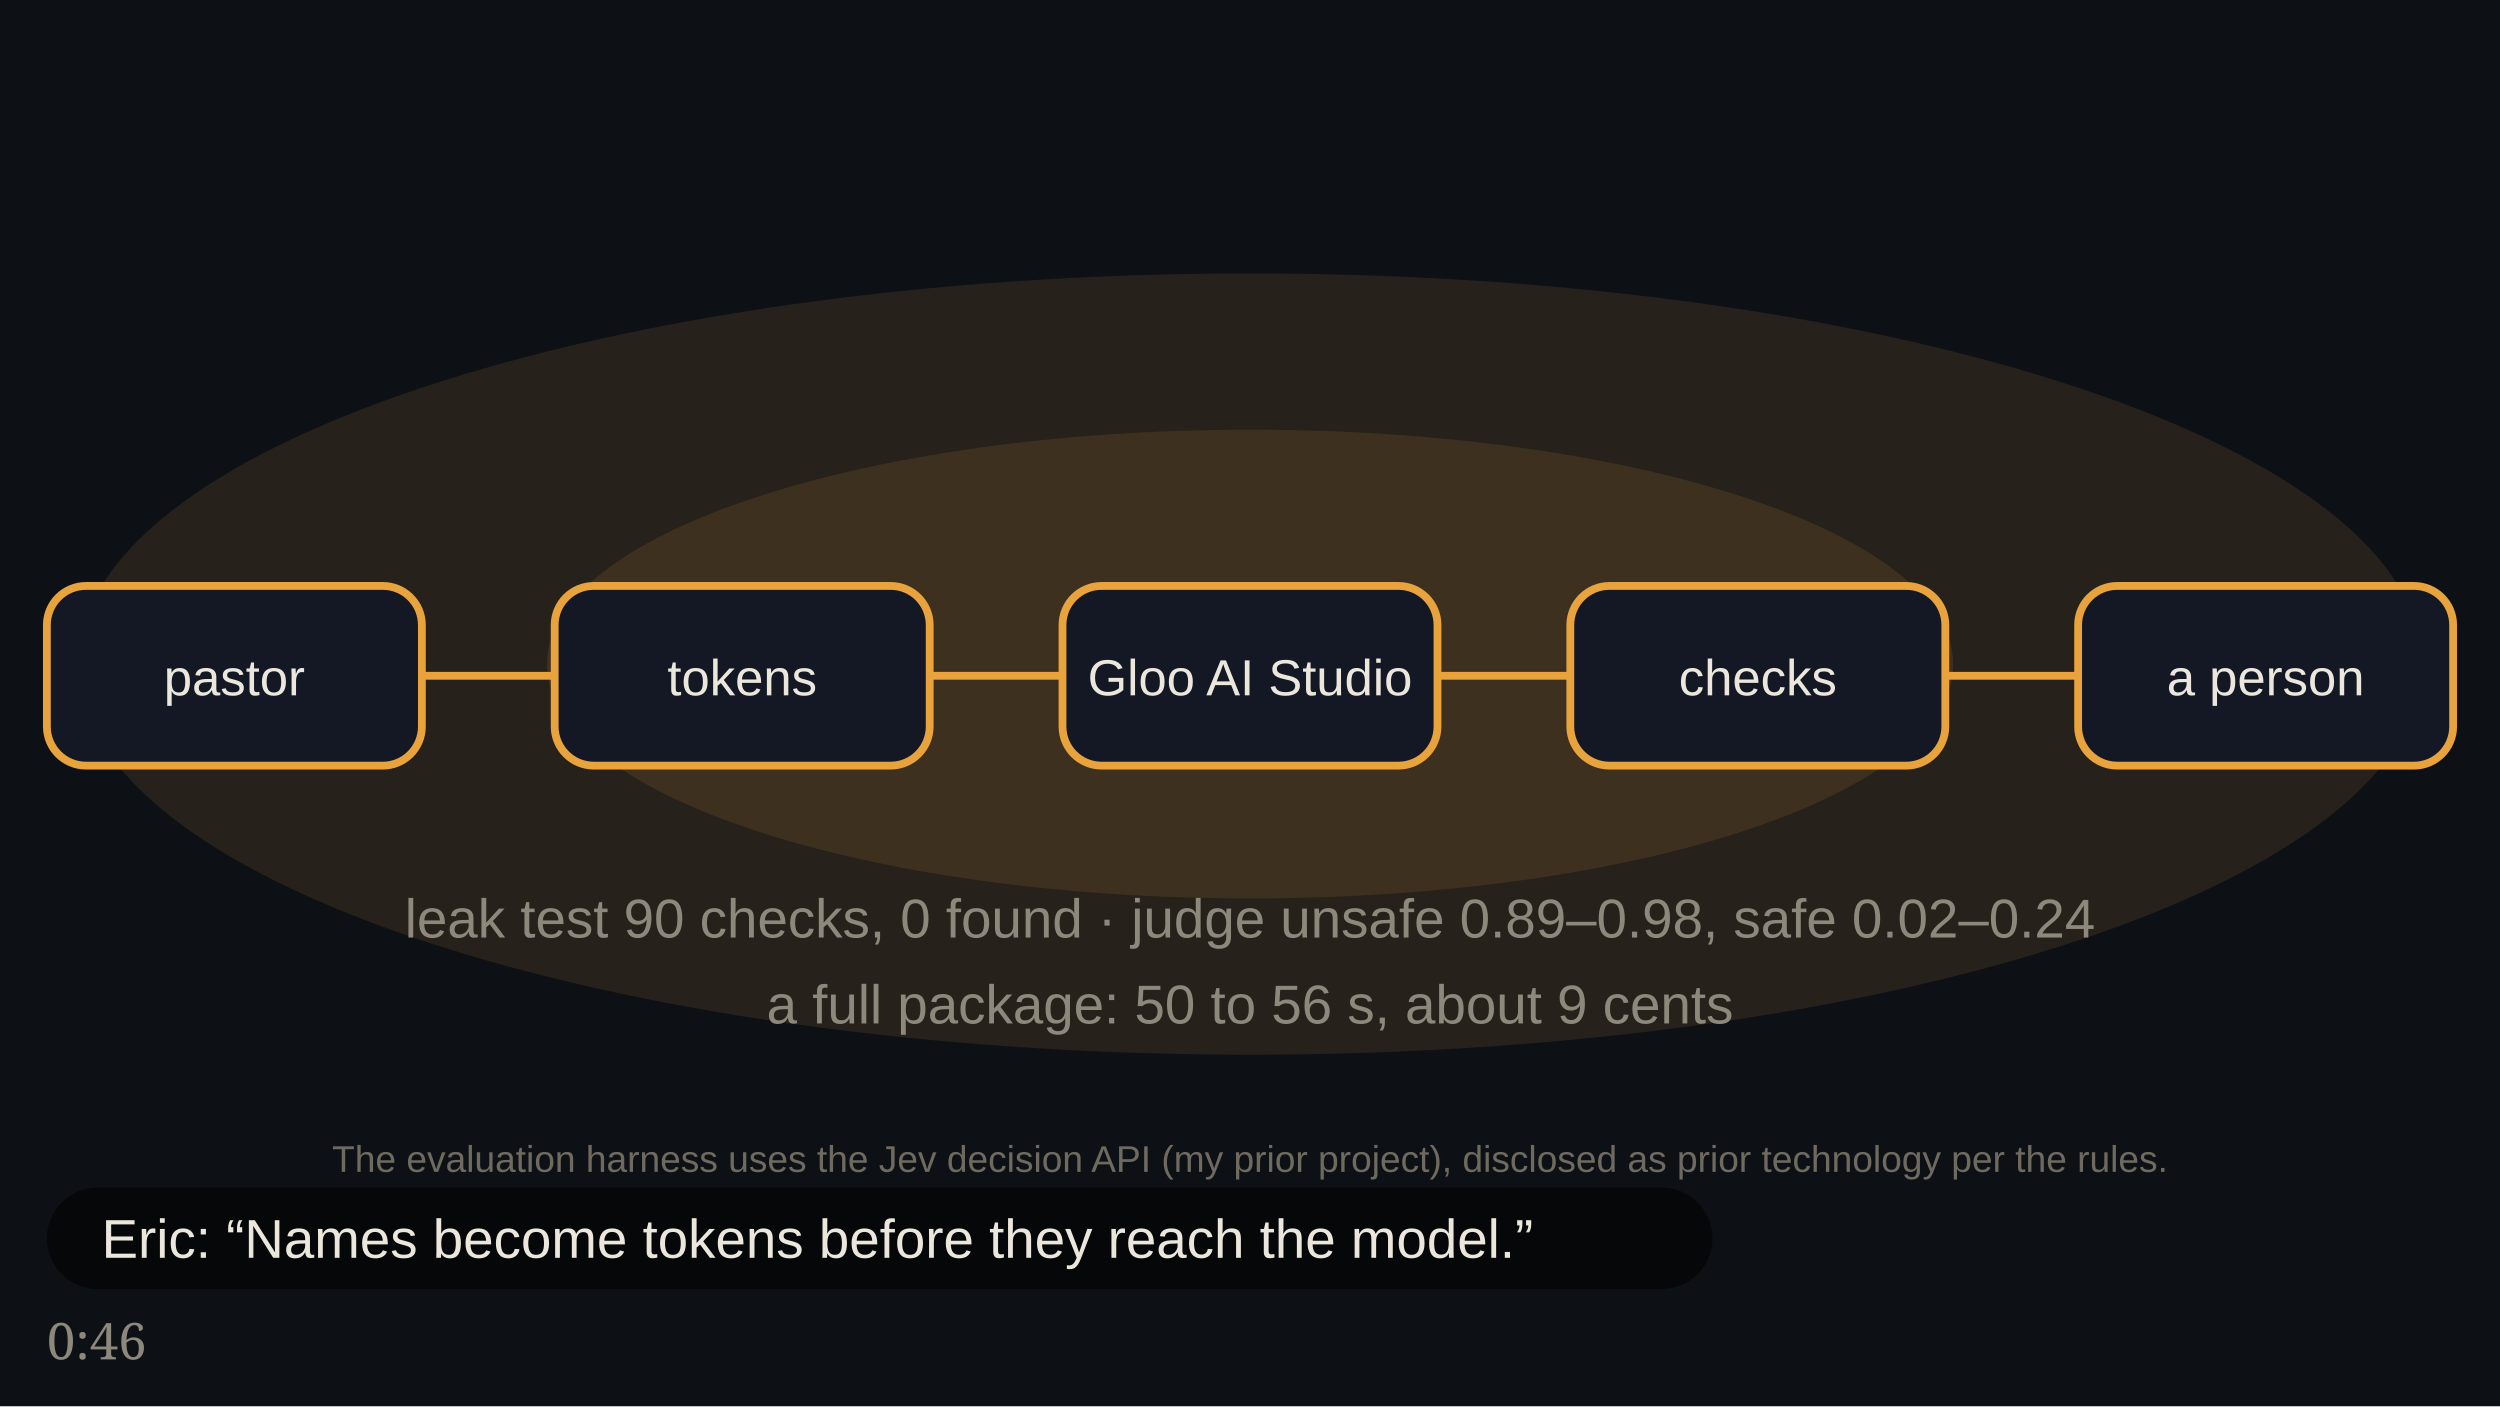
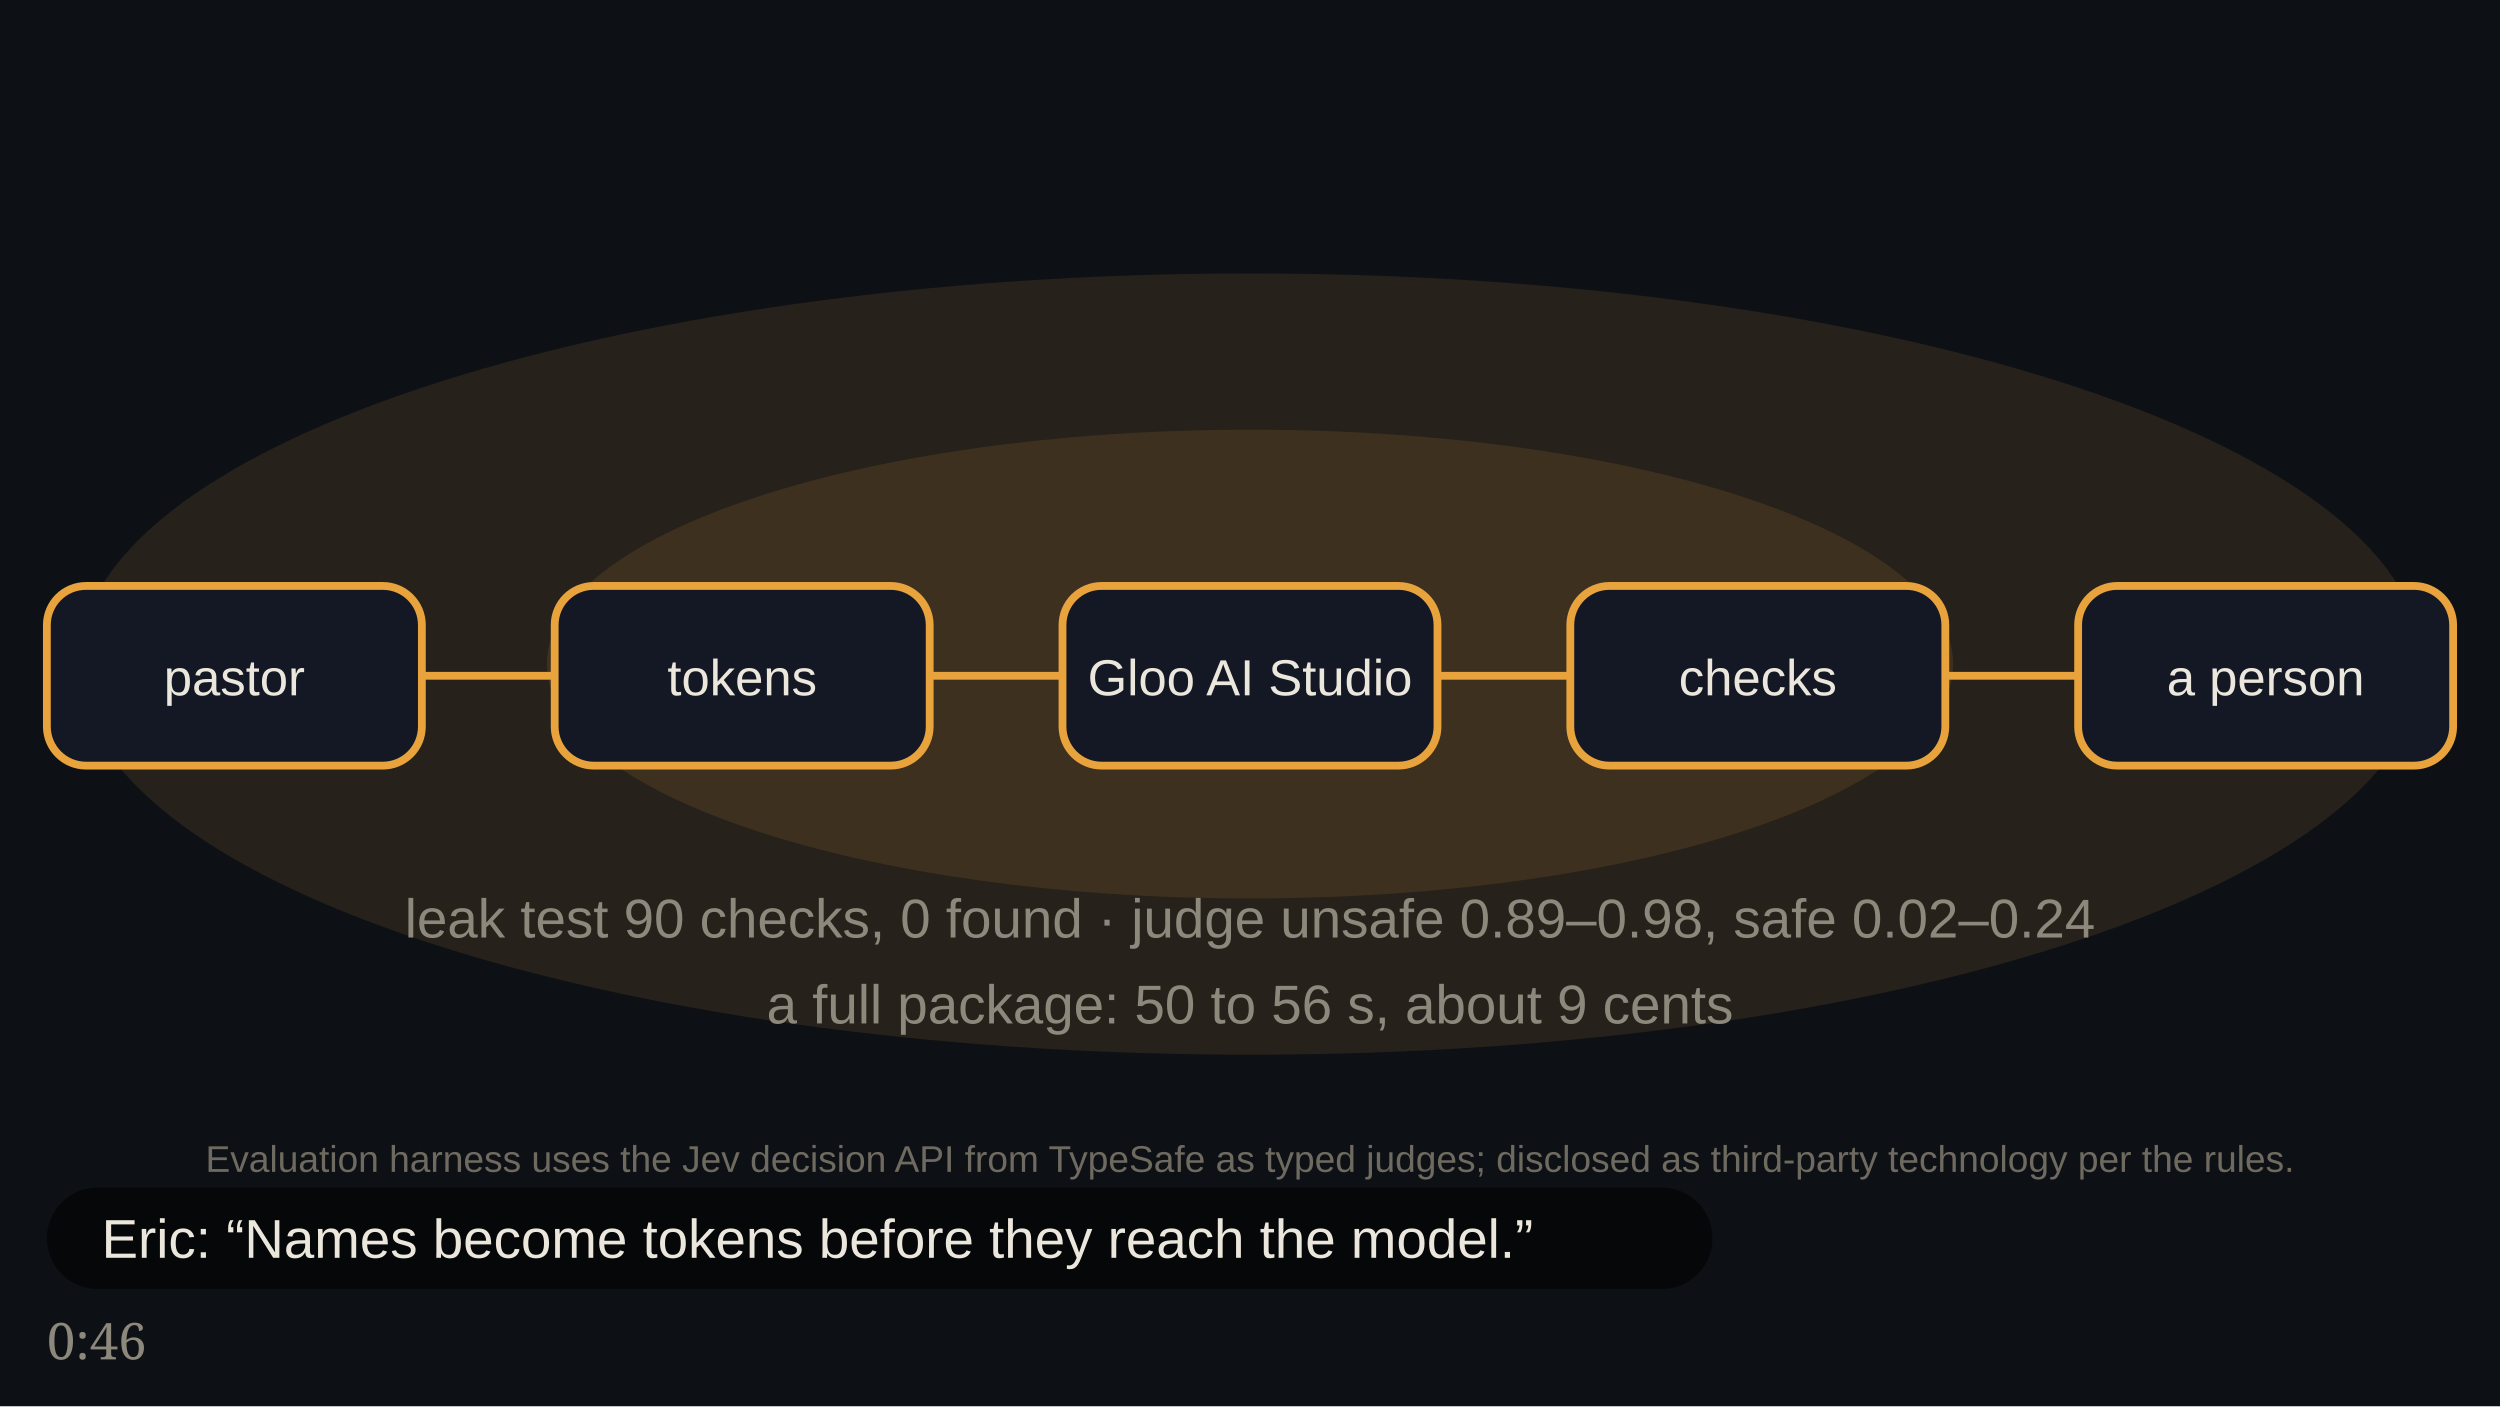
<svg xmlns="http://www.w3.org/2000/svg" viewBox="0 0 640 360" role="img">
  <rect width="640" height="360" fill="#0d1015" />
  <ellipse cx="320" cy="170" rx="300" ry="100" fill="#e8a33d" opacity="0.12" />
  <ellipse cx="320" cy="170" rx="180.0" ry="60.0" fill="#e8a33d" opacity="0.12" />
  <rect x="12" y="150" width="96" height="46" rx="10" fill="#131824" stroke="#e8a33d" stroke-width="2" />
  <text x="60" y="178" font-family="Arial,sans-serif" font-size="13" fill="#ece7dc" text-anchor="middle" font-weight="400">pastor</text>
  <rect x="142" y="150" width="96" height="46" rx="10" fill="#131824" stroke="#e8a33d" stroke-width="2" />
  <text x="190" y="178" font-family="Arial,sans-serif" font-size="13" fill="#ece7dc" text-anchor="middle" font-weight="400">tokens</text>
  <path d="M108 173 H142" stroke="#e8a33d" stroke-width="2" />
  <rect x="272" y="150" width="96" height="46" rx="10" fill="#131824" stroke="#e8a33d" stroke-width="2" />
  <text x="320" y="178" font-family="Arial,sans-serif" font-size="13" fill="#ece7dc" text-anchor="middle" font-weight="400">Gloo AI Studio</text>
  <path d="M238 173 H272" stroke="#e8a33d" stroke-width="2" />
  <rect x="402" y="150" width="96" height="46" rx="10" fill="#131824" stroke="#e8a33d" stroke-width="2" />
  <text x="450" y="178" font-family="Arial,sans-serif" font-size="13" fill="#ece7dc" text-anchor="middle" font-weight="400">checks</text>
  <path d="M368 173 H402" stroke="#e8a33d" stroke-width="2" />
  <rect x="532" y="150" width="96" height="46" rx="10" fill="#131824" stroke="#e8a33d" stroke-width="2" />
  <text x="580" y="178" font-family="Arial,sans-serif" font-size="13" fill="#ece7dc" text-anchor="middle" font-weight="400">a person</text>
  <path d="M498 173 H532" stroke="#e8a33d" stroke-width="2" />
  <text x="320" y="240" font-family="Arial,sans-serif" font-size="14" fill="#8d887c" text-anchor="middle" font-weight="400">leak test 90 checks, 0 found  ·  judge unsafe 0.89–0.98, safe 0.02–0.24</text>
  <text x="320" y="262" font-family="Arial,sans-serif" font-size="14" fill="#8d887c" text-anchor="middle" font-weight="400">a full package: 50 to 56 s, about 9 cents</text>
-   <text x="320" y="300" font-family="Arial,sans-serif" font-size="9.5" fill="#6f6a5f" text-anchor="middle" font-weight="400">The evaluation harness uses the Jev decision API (my prior project), disclosed as prior technology per the rules.</text>
+   <text x="320" y="300" font-family="Arial,sans-serif" font-size="9.5" fill="#6f6a5f" text-anchor="middle" font-weight="400">Evaluation harness uses the Jev decision API from TypeSafe as typed judges; disclosed as third-party technology per the rules.</text>
  <rect x="12" y="304" width="426.4" height="26" rx="13" fill="#000" opacity=".55" />
  <text x="26" y="322" font-family="Arial,sans-serif" font-size="14" fill="#ece7dc" text-anchor="start" font-weight="400">Eric: “Names become tokens before they reach the model.”</text>
  <text x="12" y="348" font-family="Georgia,serif" font-size="13" fill="#8d887c">0:46</text>
</svg>
